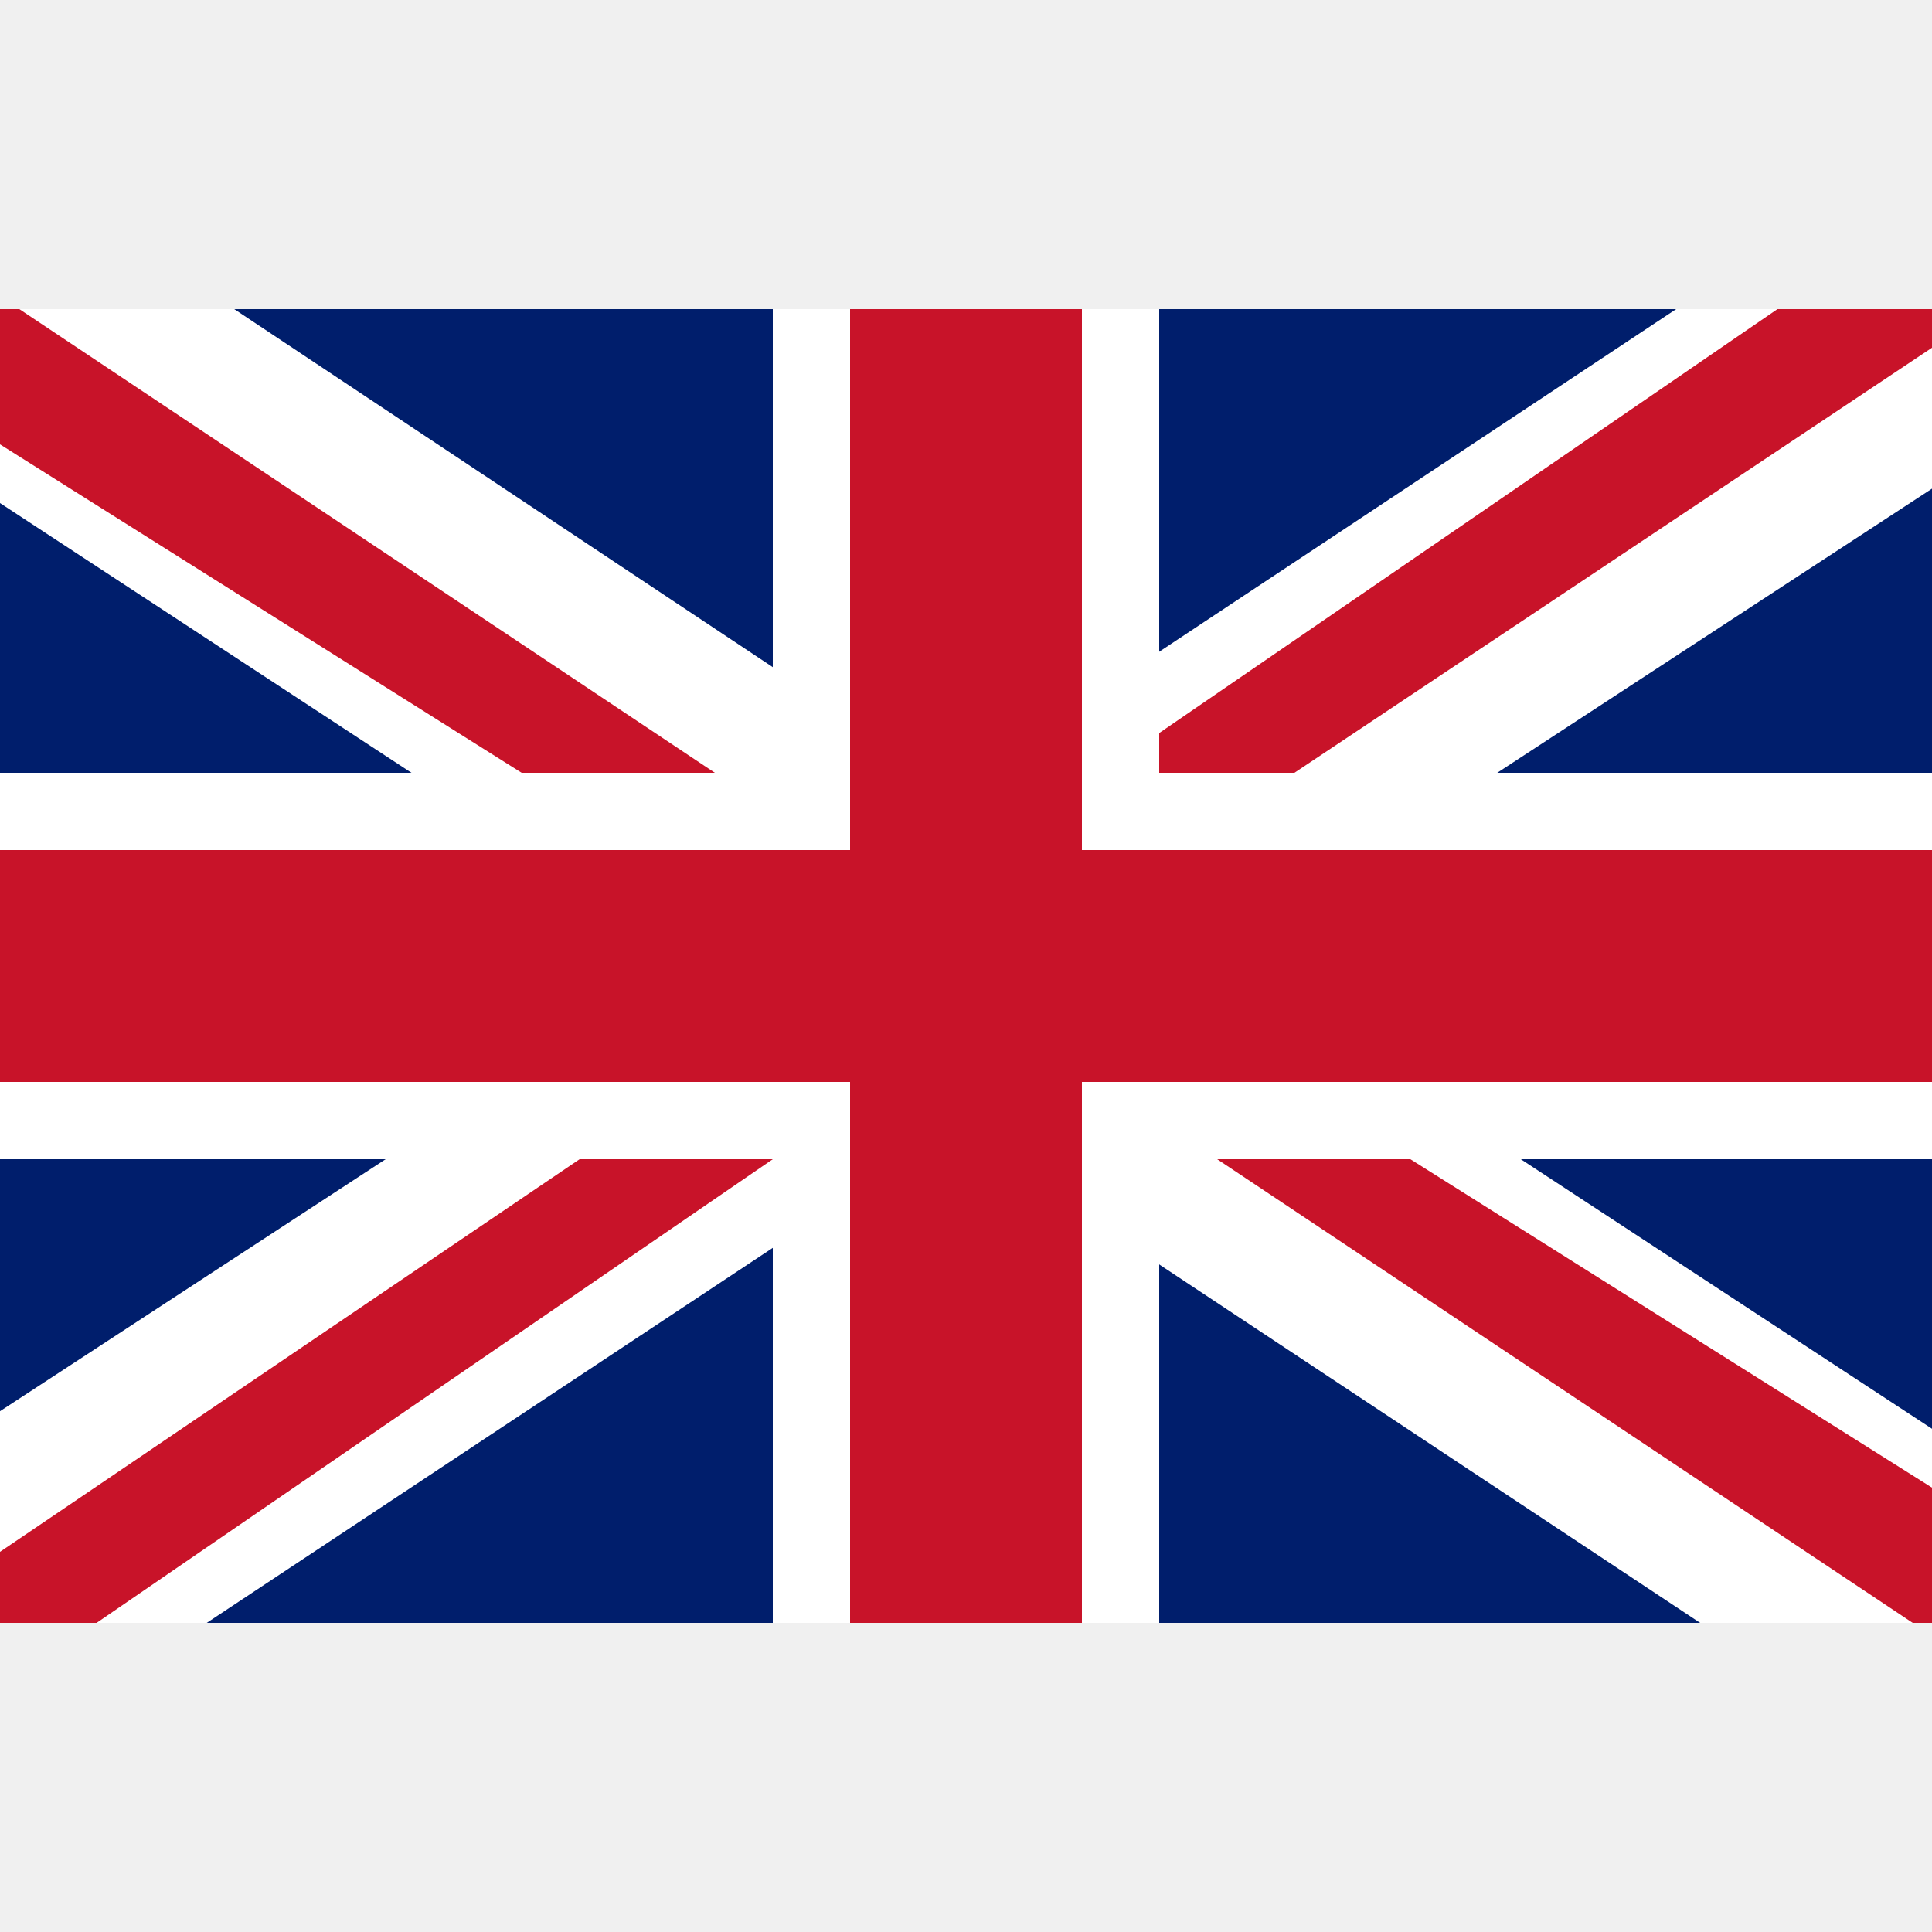
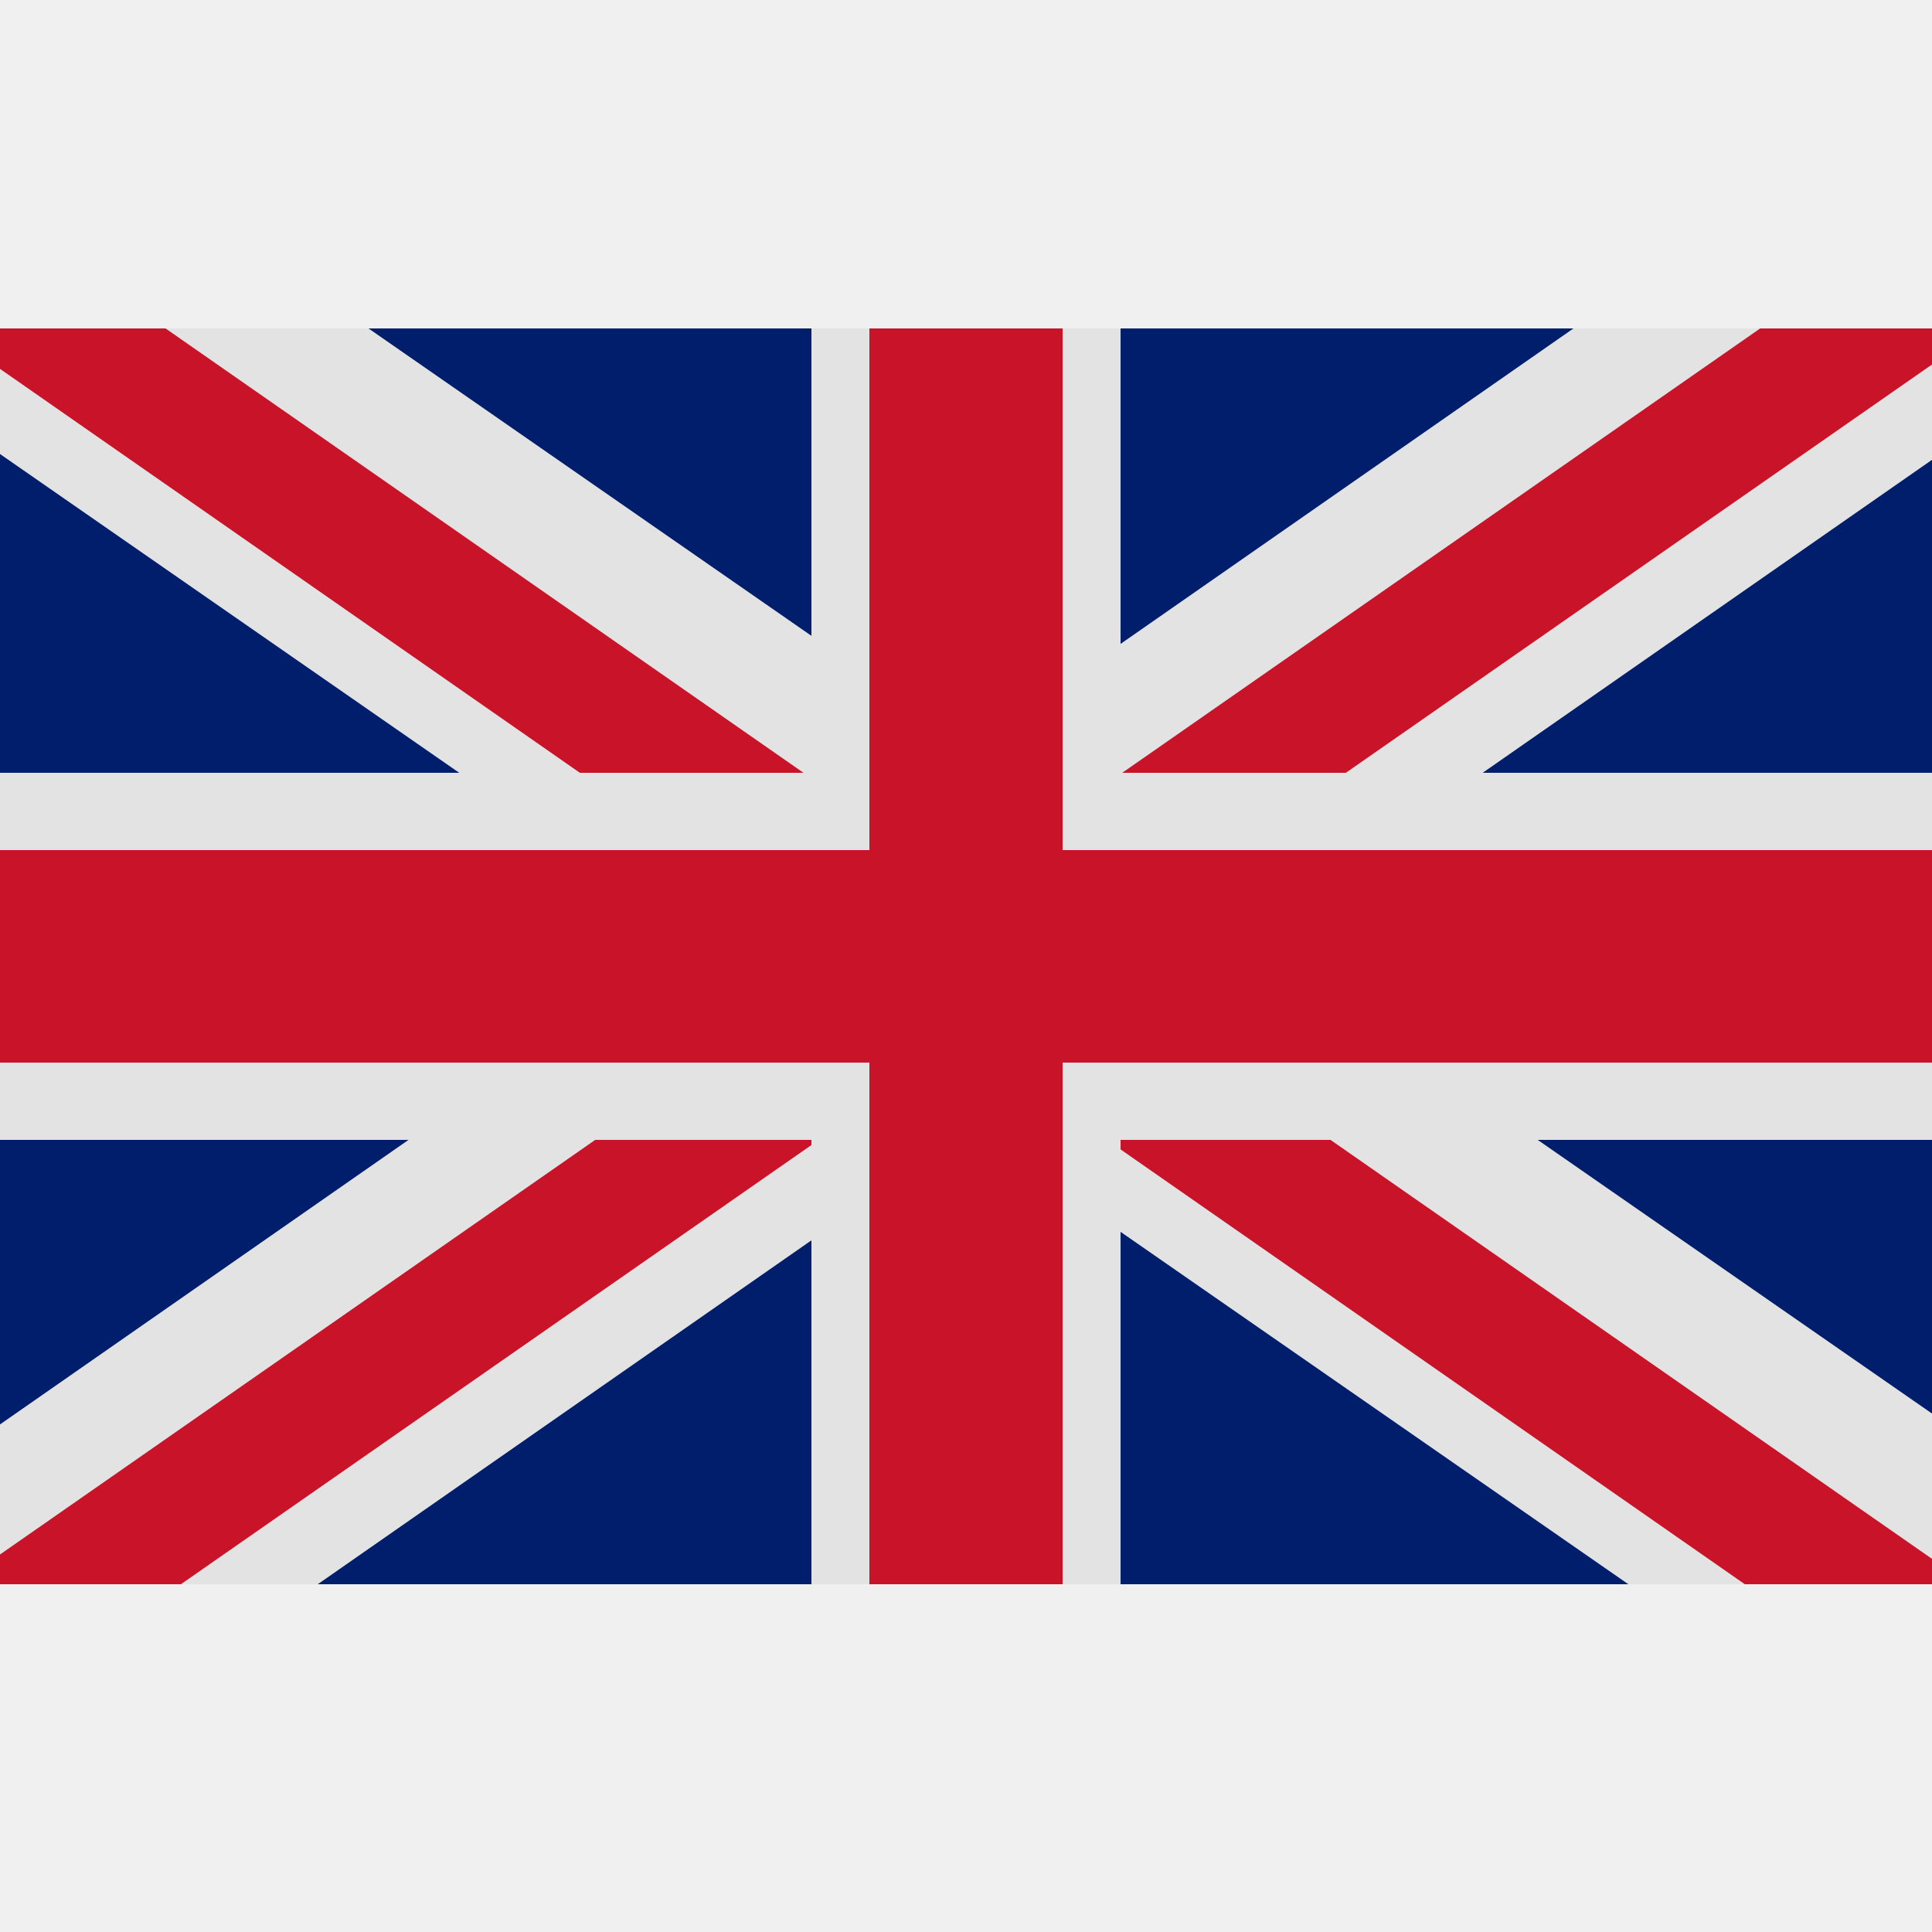
- <svg xmlns="http://www.w3.org/2000/svg" id="Britain" width="100" height="100" viewBox="0 0 100 100">
+ <svg xmlns="http://www.w3.org/2000/svg" width="100" height="100" viewBox="0 0 100 100">
  <defs>
-     <style>
-       .cls-1 {
+     <style>.cls-1 {
        fill: #001e6c;
      }
- 
      .cls-2 {
-         fill: #fff;
+         fill: #e3e3e3;
      }
- 
      .cls-2, .cls-3 {
        fill-rule: evenodd;
      }
- 
      .cls-3 {
        fill: #c81329;
-       }
-     </style>
+       }</style>
  </defs>
-   <g id="country_britain">
-     <rect class="cls-1" y="16" width="100" height="68" />
-     <path class="cls-2" d="M100,84H88L49.353,58.392,10.7,84H0V73.044L35.908,49.578,0,26.038V16H12.124L49.384,40.771,86.758,16H100v9.293L62.829,49.585,100,73.953V84Z" />
-     <path class="cls-3" d="M63,60H73l27,17v7H99ZM57,40L92,16h8v2L67,40H57ZM37,40H27L0,23V16H1ZM0,80.323L30,60H40L5,84H0V80.323Z" />
-     <path class="cls-2" d="M100,60H60V84H40V60H0V40H40V16H60V40h40V60Z" />
-     <path class="cls-3" d="M100,56H56V84H44V56H0V44H44V16H56V44h44V56Z" />
-   </g>
+   <rect class="cls-1" y="17" width="100" height="65" />
+   <path class="cls-2" d="M100,82H84.284L50.3,58.417,16.447,82H0V73.728L36.117,48.571,0,23.5V17H19.075l31.24,21.681L81.441,17H100v6.8L64.5,48.528,100,73.165V82Z" />
+   <path class="cls-3" d="M90.312,82L52.781,55.858l5.787-4.031L100,80.686V82H90.312ZM100,18.867L9.363,82H0V80.46L91.106,17H100v1.867ZM46.8,43.63l-5.787,4.031L0,19.093V17H8.569Z" />
+   <path class="cls-2" d="M100,59H58V82H42V59H0V40H42V17H58V40h42V59Z" />
+   <path class="cls-3" d="M100,55H55V82H45V55H0V44H45V17H55V44h45V55Z" />
</svg>
